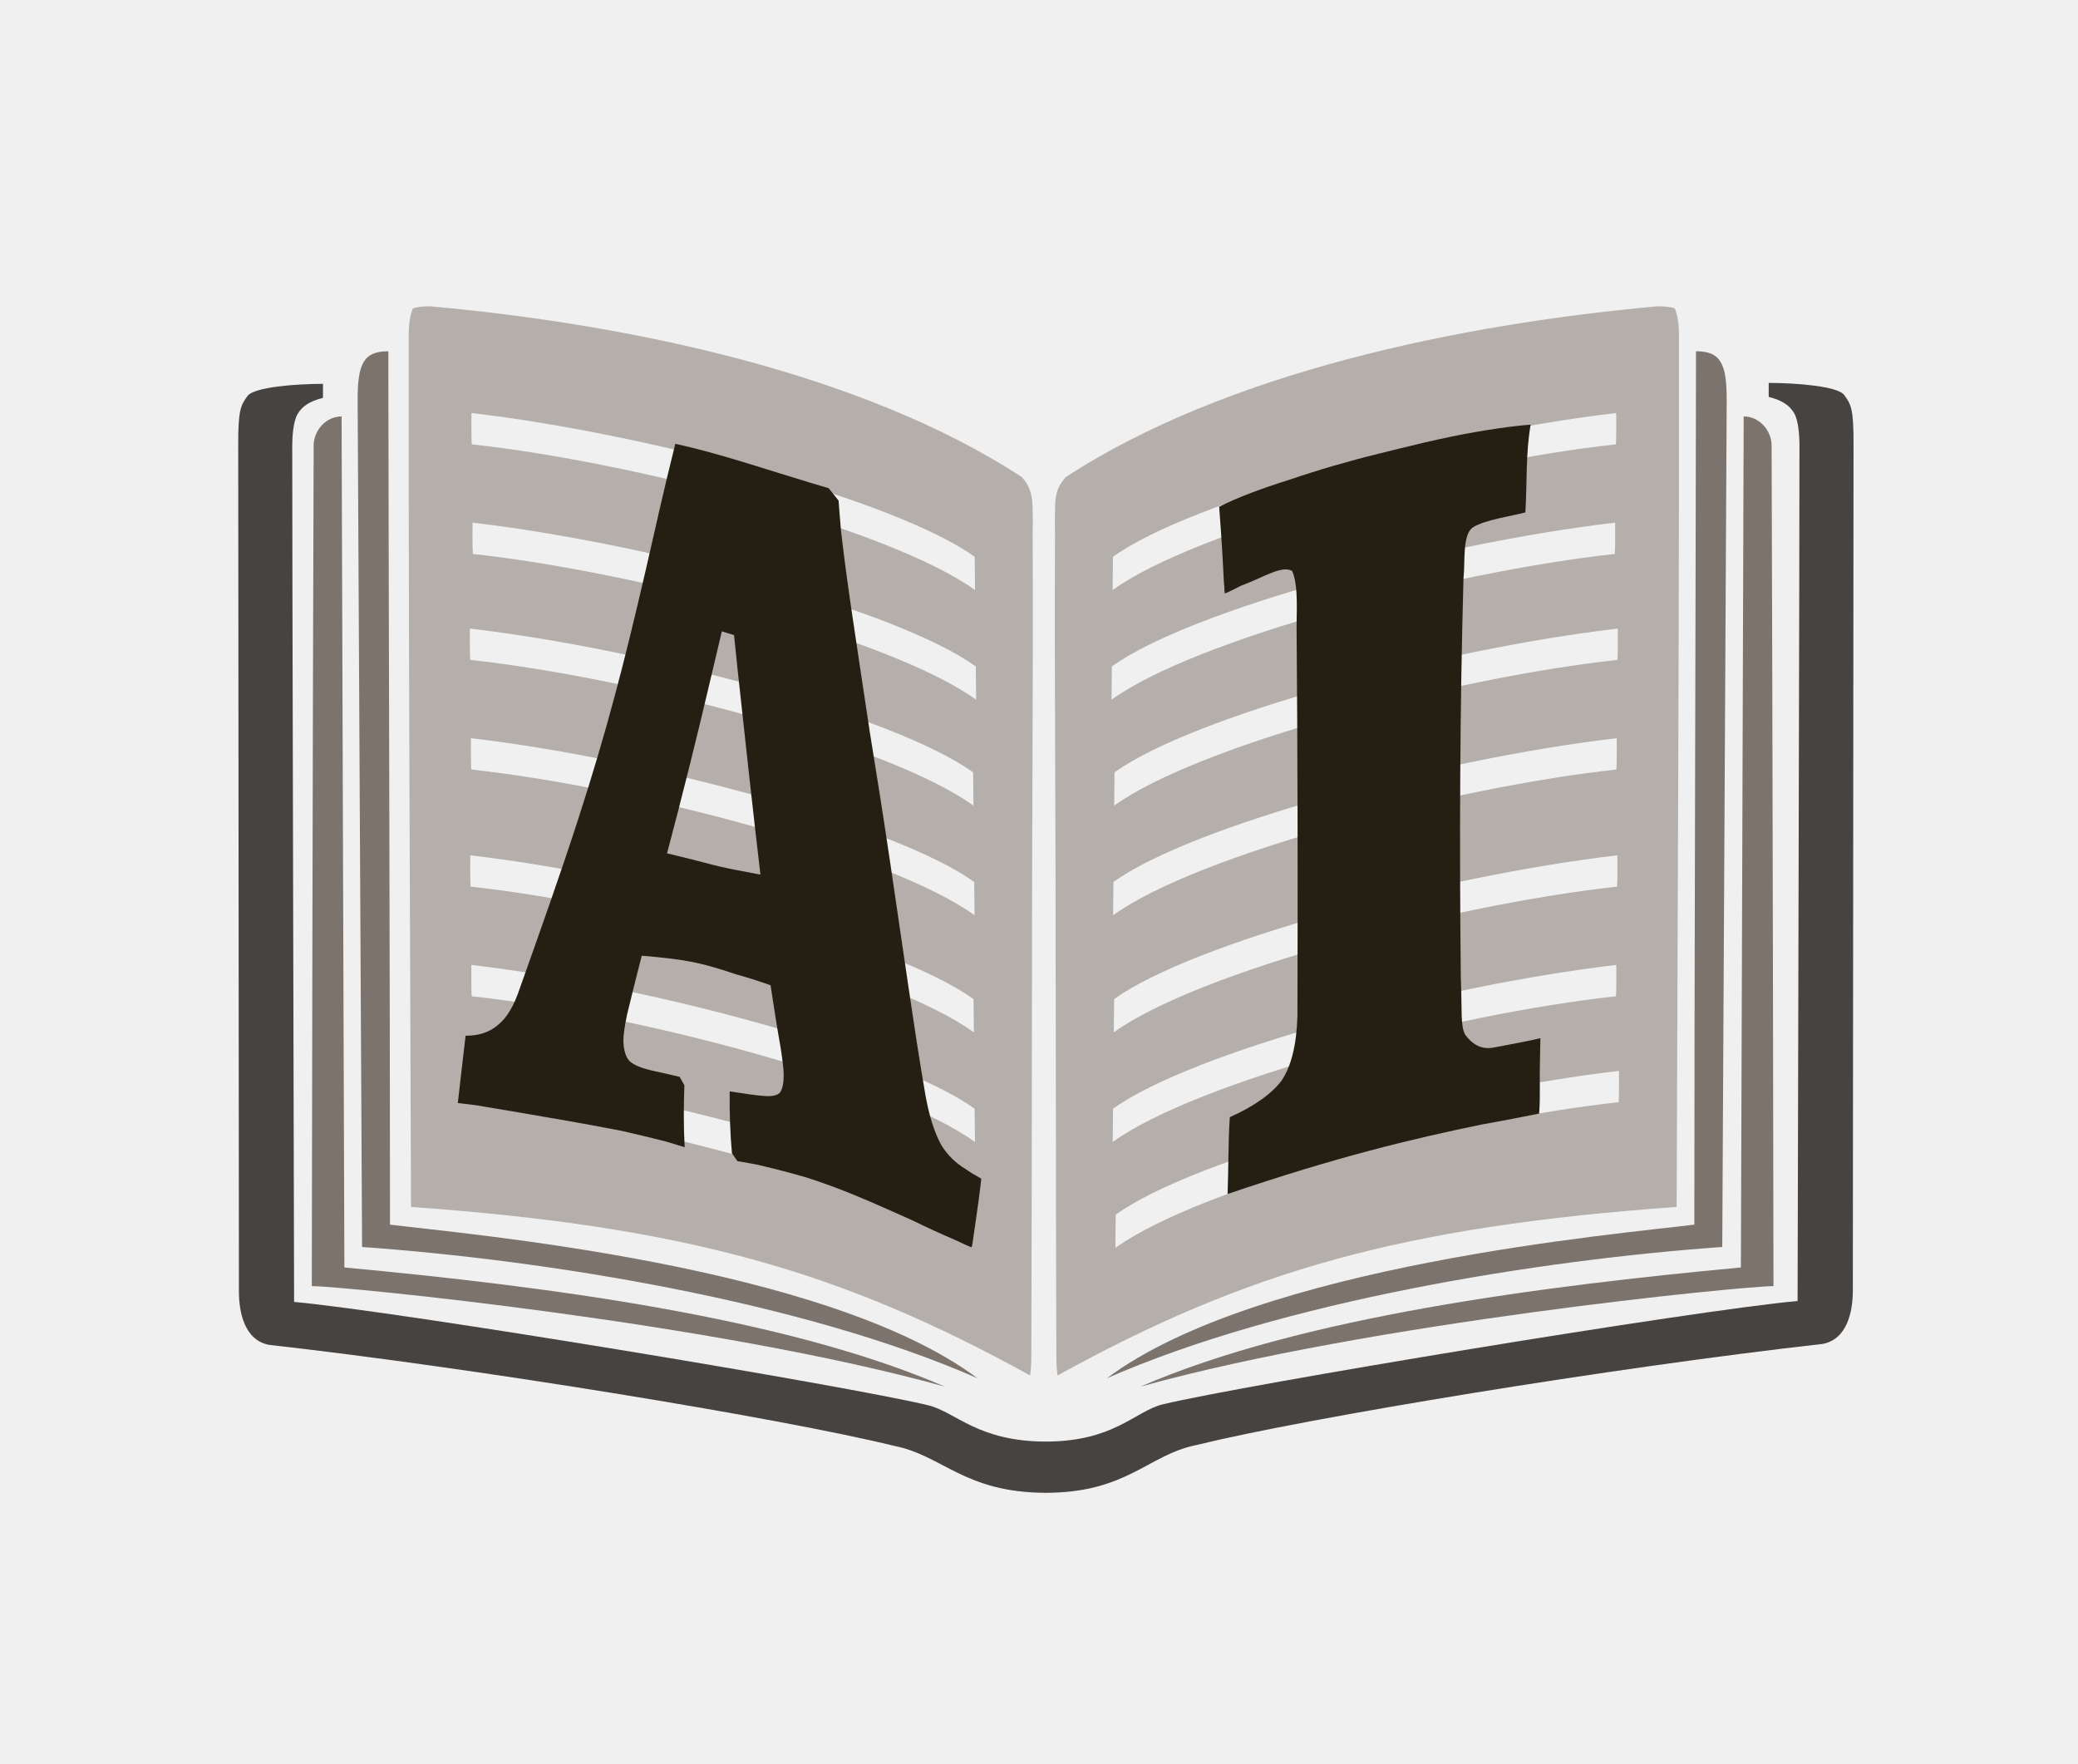
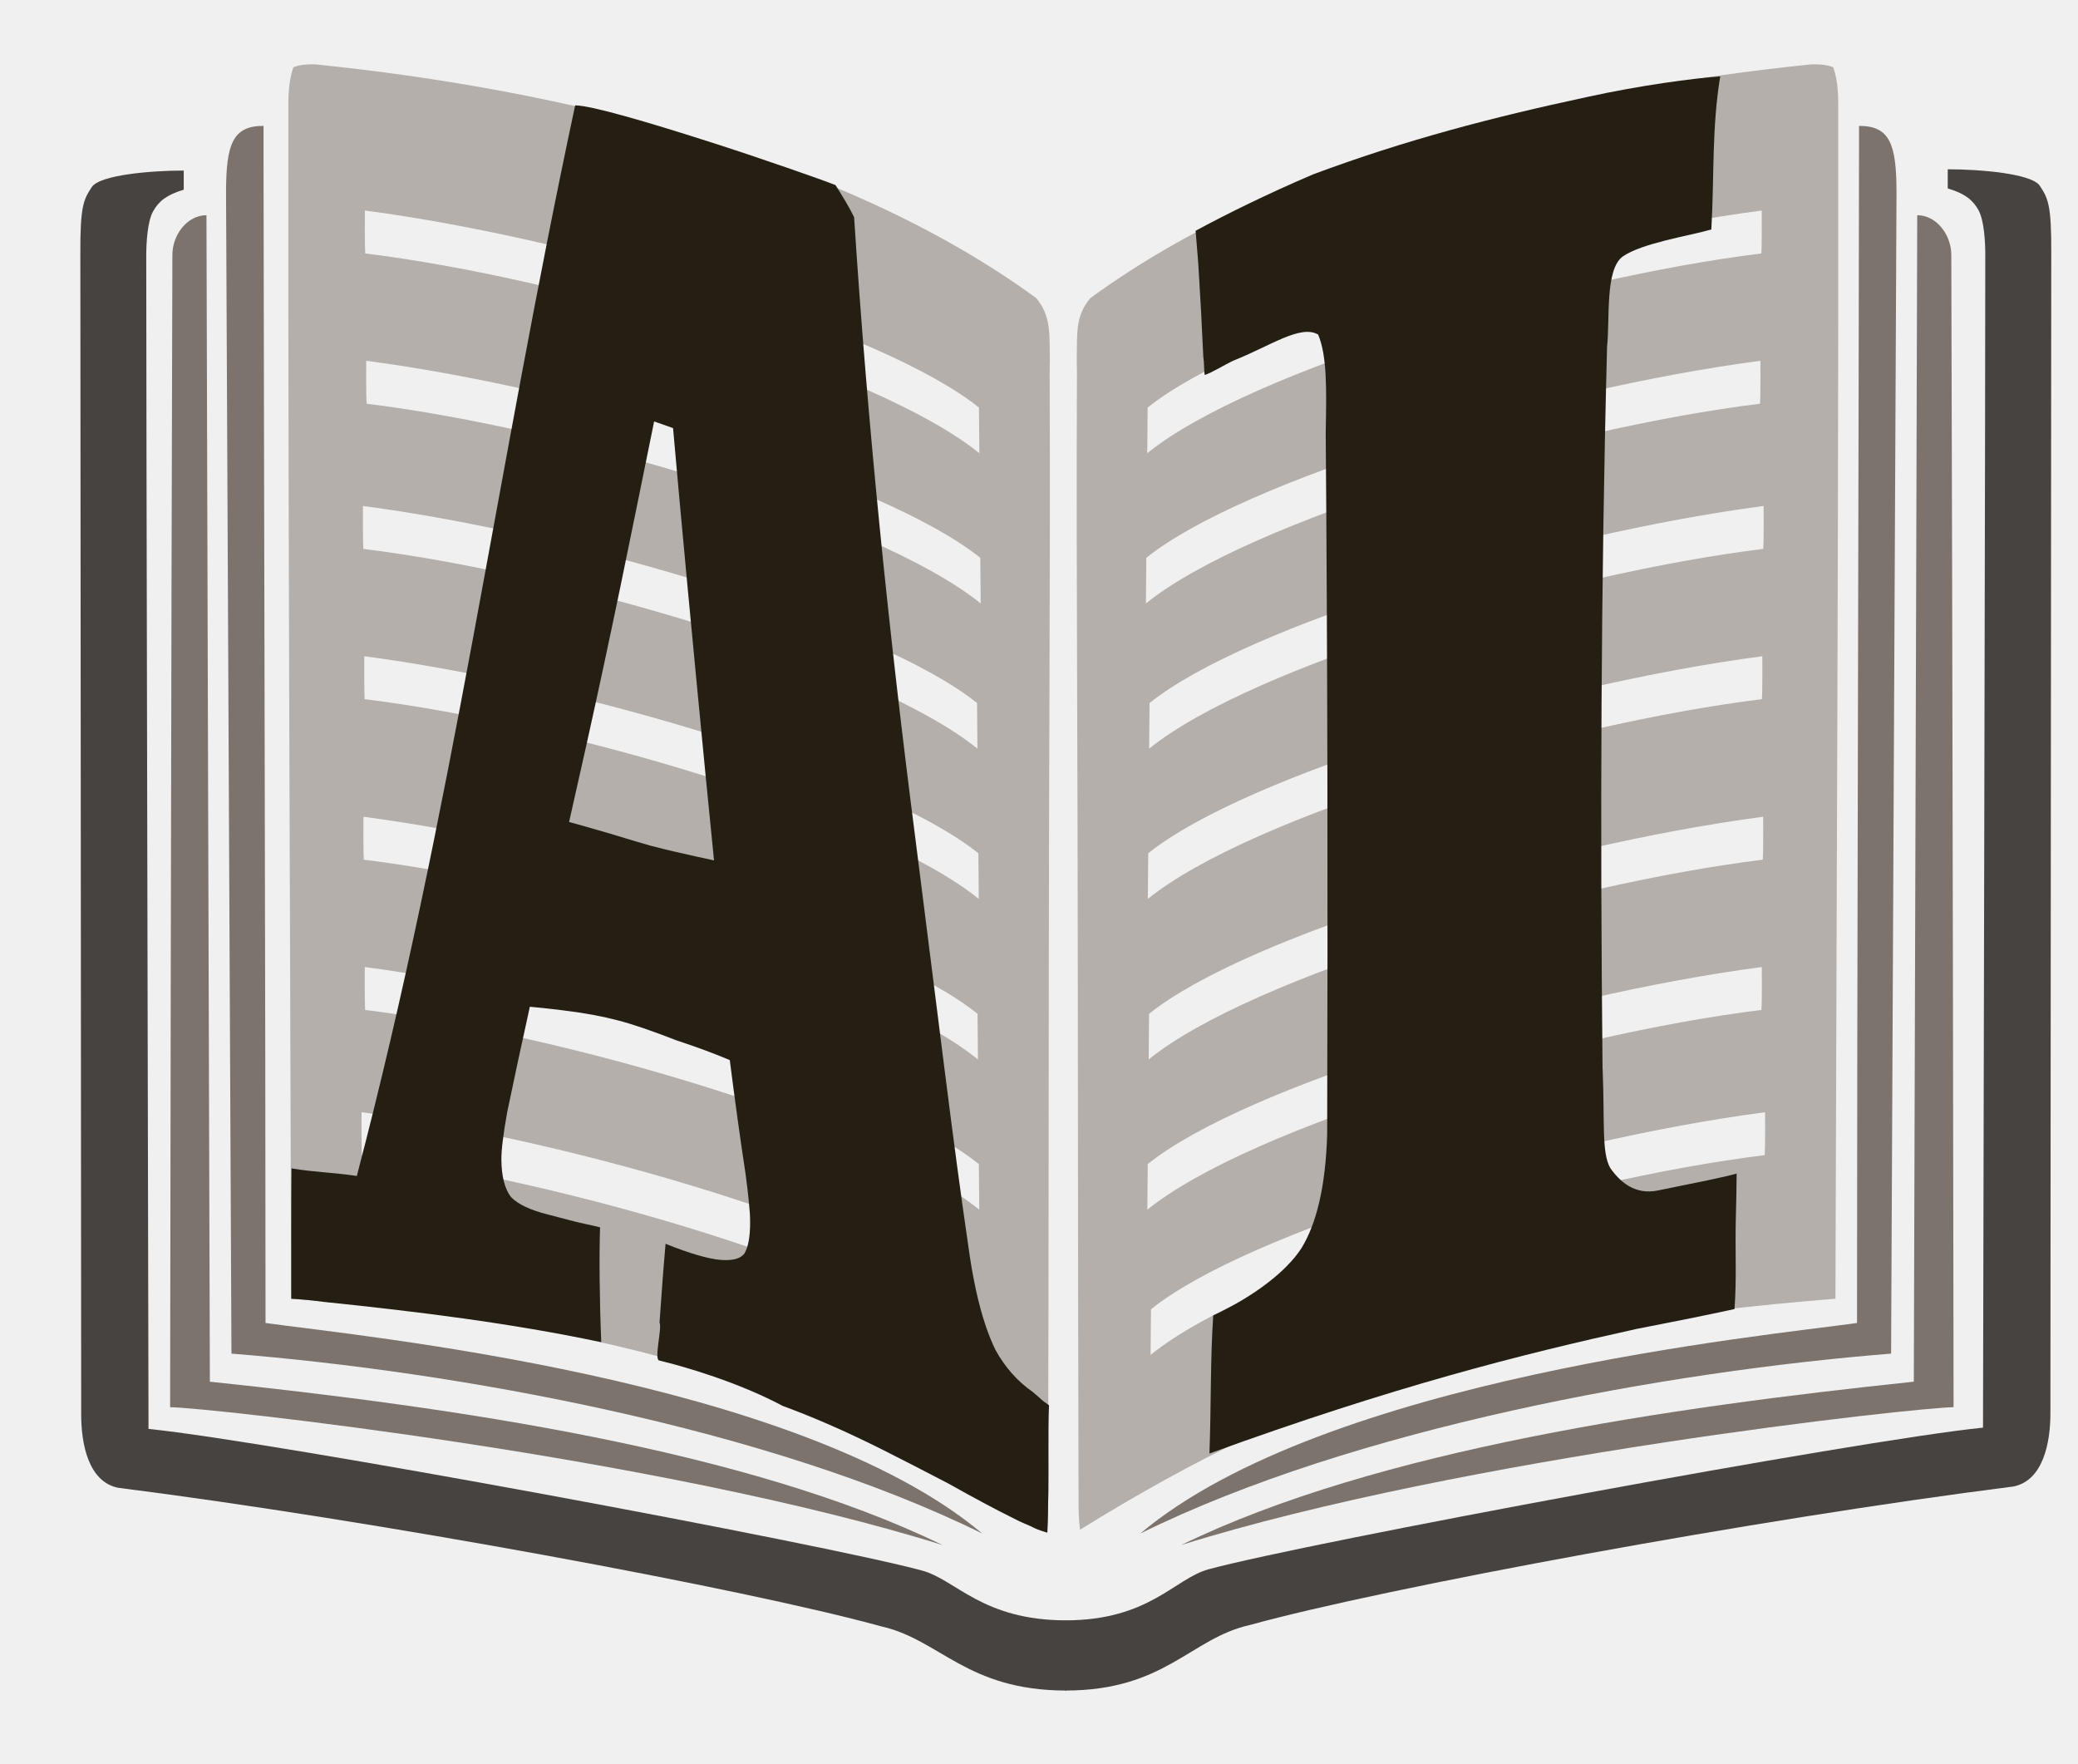
<svg xmlns="http://www.w3.org/2000/svg" width="1116" height="947" viewBox="0 0 1116 947" fill="none" version="1.1" id="svg18">
  <g clip-path="url(#clip0_0_1)" id="g18" transform="translate(36.45356,-2.377406)">
-     <path fill-rule="evenodd" clip-rule="evenodd" d="m 853.627,166.875 c 3.28,-0.009 6.227,0.075 9.375,1.125 2.229,5.46 2.285,11.63 2.23,17.448 0.132,106.423 -0.293,214.527 -0.716,321.986 v 0.046 c -0.189,47.87 -0.376,95.612 -0.514,143.02 C 716.502,661 633,685 531.5,741 c -0.643,-4.5 -0.646,-8.513 -0.643,-12.93 -0.185,-49.26 -0.23,-98.52 -0.274,-147.78 -0.035,-38.399 -0.07,-76.799 -0.172,-115.198 -0.04,-15.545 -0.099,-31.092 -0.157,-46.639 -0.162,-43.564 -0.325,-87.133 -0.108,-130.692 0.004,-1.782 -0.044,-3.545 -0.091,-5.287 0.199,-11.474 -0.461,-16.925 5.955,-23.974 85.99,-56 210.992,-82 317.617,-91.625 z m -292.361,134.491 -0.178,17.871 c 45.328,-32.665 182.194,-68.622 270.295,-78.257 0.296,-3.496 0.168,-16.82 0.168,-16.82 -95.116,11.142 -227.98,46.865 -270.285,77.206 z m -0.587,58.869 -0.179,17.871 c 45.328,-32.665 182.195,-68.622 270.296,-78.257 0.296,-3.496 0.167,-16.82 0.167,-16.82 -95.115,11.142 -227.98,46.865 -270.284,77.206 z m 1.885,312.265 0.178,-17.871 c 42.305,-30.341 175.169,-66.064 270.285,-77.205 0,0 0.129,13.323 -0.168,16.819 -88.1,9.635 -224.967,45.592 -270.295,78.257 z m -1.254,-74.754 -0.179,17.871 c 45.329,-32.665 182.195,-68.622 270.296,-78.257 0.296,-3.496 0.168,-16.819 0.168,-16.819 -95.116,11.141 -227.981,46.864 -270.285,77.205 z m 0.409,-40.998 0.178,-17.871 c 42.305,-30.341 175.169,-66.064 270.285,-77.205 0,0 0.129,13.324 -0.168,16.82 -88.1,9.634 -224.967,45.591 -270.295,78.256 z m -0.195,-80.761 -0.178,17.871 c 45.328,-32.665 182.195,-68.623 270.295,-78.257 0.297,-3.496 0.168,-16.82 0.168,-16.82 -95.116,11.142 -227.98,46.865 -270.285,77.206 z m 0.409,-40.998 0.178,-17.871 c 42.305,-30.341 175.169,-66.064 270.285,-77.206 0,0 0.129,13.324 -0.168,16.82 -88.1,9.635 -224.967,45.592 -270.295,78.257 z" fill="#7c736d" id="path1" style="fill:#b4afab;fill-opacity:1" />
-     <path fill-rule="evenodd" clip-rule="evenodd" d="m 194.659,166.875 c -3.28,-0.009 -6.227,0.075 -9.375,1.125 -2.229,5.46 -2.285,11.63 -2.23,17.448 -0.132,106.423 0.293,214.527 0.716,321.986 v 0.046 c 0.189,47.87 0.377,95.612 0.514,143.02 147.5,10.5 231,34.5 332.5,90.5 0.643,-4.5 0.646,-8.513 0.643,-12.93 0.186,-49.26 0.23,-98.52 0.275,-147.78 0.035,-38.399 0.07,-76.799 0.171,-115.198 0.041,-15.545 0.099,-31.092 0.157,-46.639 0.163,-43.564 0.326,-87.133 0.108,-130.692 -0.003,-1.782 0.045,-3.545 0.092,-5.287 -0.2,-10.474 0.46,-16.925 -5.956,-23.974 -85.99,-56 -210.99,-82 -317.615,-91.625 z m 292.36,134.491 0.178,17.871 C 441.869,286.572 305.004,250.615 216.903,240.98 c -0.296,-3.496 -0.168,-16.82 -0.168,-16.82 95.116,11.142 227.979,46.865 270.284,77.206 z m 0.587,58.869 0.178,17.871 C 442.456,345.441 305.591,309.484 217.49,299.849 c -0.296,-3.496 -0.167,-16.82 -0.167,-16.82 95.115,11.142 227.978,46.865 270.283,77.206 z m -1.885,312.265 -0.179,-17.871 c -42.304,-30.341 -175.167,-66.064 -270.283,-77.205 0,0 -0.129,13.323 0.168,16.819 88.1,9.635 224.965,45.592 270.294,78.257 z m 1.254,-74.754 0.178,17.871 C 441.825,582.952 304.96,546.995 216.859,537.36 c -0.296,-3.496 -0.167,-16.819 -0.167,-16.819 95.115,11.141 227.978,46.864 270.283,77.205 z m -0.409,-40.998 -0.178,-17.871 C 444.083,508.536 311.22,472.813 216.104,461.672 c 0,0 -0.128,13.324 0.168,16.819 88.101,9.635 224.966,45.592 270.294,78.257 z m 0.195,-80.761 0.178,17.871 c -45.328,-32.665 -182.194,-68.623 -270.294,-78.257 -0.297,-3.496 -0.168,-16.82 -0.168,-16.82 95.116,11.142 227.979,46.864 270.284,77.206 z m -0.409,-40.998 -0.179,-17.871 C 443.869,386.777 311.006,351.054 215.89,339.912 c 0,0 -0.129,13.324 0.168,16.82 88.1,9.635 224.966,45.592 270.294,78.257 z" fill="#7c736d" id="path2" style="fill:#b4afab;fill-opacity:1" />
-     <path d="m 172.12,191 c 0,4.5 0.015,6.853 0,10.592 C 172.287,332.165 173,536.5 173,660 c 40.172,5.03 234,21.5 315.5,82.5 C 394,701 256.5,679 158,672 c 0,-12 -2.38,-445.5 -2.38,-454.915 0,-19.085 3,-26.085 16.5,-26.085 z" fill="#7c736d" id="path3" />
-     <path d="m 874.38,191 c 0,4.5 -0.015,6.853 0,10.592 C 874.213,332.165 873.5,536.5 873.5,660 833.328,665.03 639.5,681.5 558,742.5 652.5,701 790,679 888.5,672 c 0,-12 2.38,-445.5 2.38,-454.915 0,-19.085 -3,-26.085 -16.5,-26.085 z" fill="#7c736d" id="path4" />
-     <path d="m 136.995,208.5 v 7.501 c -7.5,1.999 -11,4.499 -13.5,8.499 -2.5,4 -2.973,12.433 -3,17.022 -0.111,18.478 1,446.478 1,459.978 55.247,5 297.431,45.064 340.505,55.501 15,3.634 26.5,19.499 63.5,19.499 V 804 C 481.489,804 470,784 443.807,778.813 384.495,764.223 220.711,737.26 108.119,724.563 94.952,722.192 91.838,707.216 91.86,695.809 91.889,681 91.489,258.5 91.489,241.522 91.376,222.065 92.993,219.834 96.488,215.009 L 96.495,215 c 3.5,-4.831 26.422,-6.5 40.501,-6.5 z" fill="#7c736d" id="path5" style="fill:#474340;fill-opacity:1" />
-     <path d="m 913.438,208 v 7.501 c 7.509,1.999 11.012,4.499 13.515,8.499 2.503,4 2.976,12.433 3.004,17.022 C 930.067,259.5 928.955,687.5 928.955,701 873.646,706 631.193,746.064 588.07,756.501 573.054,760.135 562.041,776.5 525,776.5 V 804 c 44.06,0 55.061,-20.5 81.283,-25.687 59.379,-14.59 223.345,-41.553 336.063,-54.25 13.182,-2.371 16.3,-17.347 16.277,-28.754 -0.029,-14.809 0.371,-437.309 0.371,-454.287 0.114,-19.457 -1.505,-21.688 -5.004,-26.513 l -0.007,-0.009 c -3.504,-4.831 -26.451,-6.5 -40.545,-6.5 z" fill="#7c736d" id="path6" style="fill:#474340;fill-opacity:1" />
-     <path d="m 147,226 c 0,17.5 1.5,449 1.5,457 107,10 236,26.5 322.5,64 -124,-34.5 -324.5,-54 -340,-54 0,-12.5 0.458,-301.27 1,-451.5 0.028,-7.827 6.5,-15.5 15,-15.5 z" fill="#7c736d" id="path7" />
-     <path d="m 900,226 c 0,17.5 -1.5,449 -1.5,457 -107,10 -236,26.5 -322.5,64 124,-34.5 324.5,-54 340,-54 0,-12.5 -0.458,-301.27 -1,-451.5 -0.028,-7.827 -6.5,-15.5 -15,-15.5 z" fill="#7c736d" id="path8" />
+     <g id="g1" transform="matrix(1.220152,0,0,1.370658,-104.9344,-191.8182)">
+       <path fill-rule="evenodd" clip-rule="evenodd" d="m 853.627,166.875 c 3.28,-0.009 6.227,0.075 9.375,1.125 2.229,5.46 2.285,11.63 2.23,17.448 0.132,106.423 -0.293,214.527 -0.716,321.986 v 0.046 c -0.189,47.87 -0.376,95.612 -0.514,143.02 C 716.502,661 633,685 531.5,741 c -0.643,-4.5 -0.646,-8.513 -0.643,-12.93 -0.185,-49.26 -0.23,-98.52 -0.274,-147.78 -0.035,-38.399 -0.07,-76.799 -0.172,-115.198 -0.04,-15.545 -0.099,-31.092 -0.157,-46.639 -0.162,-43.564 -0.325,-87.133 -0.108,-130.692 0.004,-1.782 -0.044,-3.545 -0.091,-5.287 0.199,-11.474 -0.461,-16.925 5.955,-23.974 85.99,-56 210.992,-82 317.617,-91.625 z m -292.361,134.491 -0.178,17.871 c 45.328,-32.665 182.194,-68.622 270.295,-78.257 0.296,-3.496 0.168,-16.82 0.168,-16.82 -95.116,11.142 -227.98,46.865 -270.285,77.206 z m -0.587,58.869 -0.179,17.871 c 45.328,-32.665 182.195,-68.622 270.296,-78.257 0.296,-3.496 0.167,-16.82 0.167,-16.82 -95.115,11.142 -227.98,46.865 -270.284,77.206 z m 1.885,312.265 0.178,-17.871 c 42.305,-30.341 175.169,-66.064 270.285,-77.205 0,0 0.129,13.323 -0.168,16.819 -88.1,9.635 -224.967,45.592 -270.295,78.257 z m -1.254,-74.754 -0.179,17.871 c 45.329,-32.665 182.195,-68.622 270.296,-78.257 0.296,-3.496 0.168,-16.819 0.168,-16.819 -95.116,11.141 -227.981,46.864 -270.285,77.205 z m 0.409,-40.998 0.178,-17.871 c 42.305,-30.341 175.169,-66.064 270.285,-77.205 0,0 0.129,13.324 -0.168,16.82 -88.1,9.634 -224.967,45.591 -270.295,78.256 z m -0.195,-80.761 -0.178,17.871 c 45.328,-32.665 182.195,-68.623 270.295,-78.257 0.297,-3.496 0.168,-16.82 0.168,-16.82 -95.116,11.142 -227.98,46.865 -270.285,77.206 z m 0.409,-40.998 0.178,-17.871 c 42.305,-30.341 175.169,-66.064 270.285,-77.206 0,0 0.129,13.324 -0.168,16.82 -88.1,9.635 -224.967,45.592 -270.295,78.257 z" fill="#7c736d" id="path1" style="fill:#b4afab;fill-opacity:1" />
+       <path fill-rule="evenodd" clip-rule="evenodd" d="m 194.659,166.875 c -3.28,-0.009 -6.227,0.075 -9.375,1.125 -2.229,5.46 -2.285,11.63 -2.23,17.448 -0.132,106.423 0.293,214.527 0.716,321.986 v 0.046 c 0.189,47.87 0.377,95.612 0.514,143.02 147.5,10.5 231,34.5 332.5,90.5 0.643,-4.5 0.646,-8.513 0.643,-12.93 0.186,-49.26 0.23,-98.52 0.275,-147.78 0.035,-38.399 0.07,-76.799 0.171,-115.198 0.041,-15.545 0.099,-31.092 0.157,-46.639 0.163,-43.564 0.326,-87.133 0.108,-130.692 -0.003,-1.782 0.045,-3.545 0.092,-5.287 -0.2,-10.474 0.46,-16.925 -5.956,-23.974 -85.99,-56 -210.99,-82 -317.615,-91.625 z m 292.36,134.491 0.178,17.871 C 441.869,286.572 305.004,250.615 216.903,240.98 c -0.296,-3.496 -0.168,-16.82 -0.168,-16.82 95.116,11.142 227.979,46.865 270.284,77.206 z m 0.587,58.869 0.178,17.871 C 442.456,345.441 305.591,309.484 217.49,299.849 c -0.296,-3.496 -0.167,-16.82 -0.167,-16.82 95.115,11.142 227.978,46.865 270.283,77.206 z m -1.885,312.265 -0.179,-17.871 c -42.304,-30.341 -175.167,-66.064 -270.283,-77.205 0,0 -0.129,13.323 0.168,16.819 88.1,9.635 224.965,45.592 270.294,78.257 z m 1.254,-74.754 0.178,17.871 C 441.825,582.952 304.96,546.995 216.859,537.36 c -0.296,-3.496 -0.167,-16.819 -0.167,-16.819 95.115,11.141 227.978,46.864 270.283,77.205 z m -0.409,-40.998 -0.178,-17.871 C 444.083,508.536 311.22,472.813 216.104,461.672 c 0,0 -0.128,13.324 0.168,16.819 88.101,9.635 224.966,45.592 270.294,78.257 z m 0.195,-80.761 0.178,17.871 c -45.328,-32.665 -182.194,-68.623 -270.294,-78.257 -0.297,-3.496 -0.168,-16.82 -0.168,-16.82 95.116,11.142 227.979,46.864 270.284,77.206 z m -0.409,-40.998 -0.179,-17.871 C 443.869,386.777 311.006,351.054 215.89,339.912 c 0,0 -0.129,13.324 0.168,16.82 88.1,9.635 224.966,45.592 270.294,78.257 z" fill="#7c736d" id="path2" style="fill:#b4afab;fill-opacity:1" />
+       <path d="m 172.12,191 c 0,4.5 0.015,6.853 0,10.592 C 172.287,332.165 173,536.5 173,660 c 40.172,5.03 234,21.5 315.5,82.5 C 394,701 256.5,679 158,672 c 0,-12 -2.38,-445.5 -2.38,-454.915 0,-19.085 3,-26.085 16.5,-26.085 z" fill="#7c736d" id="path3" />
+       <path d="m 874.38,191 c 0,4.5 -0.015,6.853 0,10.592 C 874.213,332.165 873.5,536.5 873.5,660 833.328,665.03 639.5,681.5 558,742.5 652.5,701 790,679 888.5,672 c 0,-12 2.38,-445.5 2.38,-454.915 0,-19.085 -3,-26.085 -16.5,-26.085 z" fill="#7c736d" id="path4" />
+       <path d="m 136.995,208.5 v 7.501 c -7.5,1.999 -11,4.499 -13.5,8.499 -2.5,4 -2.973,12.433 -3,17.022 -0.111,18.478 1,446.478 1,459.978 55.247,5 297.431,45.064 340.505,55.501 15,3.634 26.5,19.499 63.5,19.499 V 804 C 481.489,804 470,784 443.807,778.813 384.495,764.223 220.711,737.26 108.119,724.563 94.952,722.192 91.838,707.216 91.86,695.809 91.889,681 91.489,258.5 91.489,241.522 91.376,222.065 92.993,219.834 96.488,215.009 L 96.495,215 c 3.5,-4.831 26.422,-6.5 40.501,-6.5 z" fill="#7c736d" id="path5" style="fill:#474340;fill-opacity:1" />
+       <path d="m 913.438,208 v 7.501 c 7.509,1.999 11.012,4.499 13.515,8.499 2.503,4 2.976,12.433 3.004,17.022 C 930.067,259.5 928.955,687.5 928.955,701 873.646,706 631.193,746.064 588.07,756.501 573.054,760.135 562.041,776.5 525,776.5 V 804 c 44.06,0 55.061,-20.5 81.283,-25.687 59.379,-14.59 223.345,-41.553 336.063,-54.25 13.182,-2.371 16.3,-17.347 16.277,-28.754 -0.029,-14.809 0.371,-437.309 0.371,-454.287 0.114,-19.457 -1.505,-21.688 -5.004,-26.513 l -0.007,-0.009 c -3.504,-4.831 -26.451,-6.5 -40.545,-6.5 z" fill="#7c736d" id="path6" style="fill:#474340;fill-opacity:1" />
+       <path d="m 147,226 c 0,17.5 1.5,449 1.5,457 107,10 236,26.5 322.5,64 -124,-34.5 -324.5,-54 -340,-54 0,-12.5 0.458,-301.27 1,-451.5 0.028,-7.827 6.5,-15.5 15,-15.5 z" fill="#7c736d" id="path7" />
+       <path d="m 900,226 c 0,17.5 -1.5,449 -1.5,457 -107,10 -236,26.5 -322.5,64 124,-34.5 324.5,-54 340,-54 0,-12.5 -0.458,-301.27 -1,-451.5 -0.028,-7.827 -6.5,-15.5 -15,-15.5 z" fill="#7c736d" id="path8" />
+     </g>
    <mask id="path-8-outside-1_0_1" maskUnits="userSpaceOnUse" x="270" y="326" width="248" height="247" fill="#000000">
      <rect fill="#ffffff" x="270" y="326" width="248" height="247" id="rect9" />
      <path d="m 399.3,565.45 -2.1,-2.8 1.75,-24.85 c 7.467,-0.7 12.95,-1.4 16.45,-2.1 3.5,-0.7 5.833,-1.75 7,-3.15 1.167,-1.633 1.75,-3.967 1.75,-7 0,-1.167 -0.117,-2.45 -0.35,-3.85 -0.233,-1.633 -0.583,-3.5 -1.05,-5.6 l -5.25,-21 c -4.433,-0.233 -9.567,-0.35 -15.4,-0.35 -5.833,-0.233 -10.617,-0.35 -14.35,-0.35 -4.667,0 -9.917,0.233 -15.75,0.7 -5.6,0.467 -10.733,0.933 -15.4,1.4 l -6.3,21.7 c -1.167,4.667 -1.75,7.933 -1.75,9.8 0,3.5 0.933,5.95 2.8,7.35 2.1,1.167 5.833,1.75 11.2,1.75 h 12.6 l 2.1,2.8 -2.8,24.85 c 0,0 -2.917,-0.233 -8.75,-0.7 -5.6,-0.233 -12.367,-0.467 -20.3,-0.7 -7.933,0 -15.633,0 -23.1,0 -6.767,0 -13.533,0 -20.3,0 -6.767,0 -12.483,0 -17.15,0 -4.433,0.233 -6.65,0.35 -6.65,0.35 l 2.45,-26.25 c 4.9,-0.933 8.983,-3.033 12.25,-6.3 3.5,-3.267 6.3,-8.283 8.4,-15.05 l 59.5,-176.75 71.05,-5.6 4.55,2.8 c 0,0 0.7,3.15 2.1,9.45 1.633,6.3 3.85,14.7 6.65,25.2 2.8,10.5 5.833,22.167 9.1,35 3.5,12.833 7,25.9 10.5,39.2 3.5,13.3 6.883,25.9 10.15,37.8 3.267,11.9 6.183,22.05 8.75,30.45 2.333,8.167 5.25,14.117 8.75,17.85 3.733,3.5 8.983,5.483 15.75,5.95 l 2.1,3.15 -2.8,23.45 c 0,0 -2.683,-0.117 -8.05,-0.35 -5.133,0 -11.317,-0.117 -18.55,-0.35 -7,0 -13.3,0 -18.9,0 -10.5,0 -20.533,0.117 -30.1,0.35 -9.567,0.467 -17.383,0.817 -23.45,1.05 -6.067,0.467 -9.1,0.7 -9.1,0.7 z M 366.4,460.8 h 21.7 c 3.267,0 7,-0.117 11.2,-0.35 4.433,-0.233 8.283,-0.467 11.55,-0.7 l -16.8,-70.7 h -5.95 z" id="path10" />
    </mask>
-     <path d="m 359.602,625.921 c -0.992,-1.412 -1.977,-2.829 -2.955,-4.253 -0.99,-10.704 -1.331,-21.792 -1.227,-33.226 8.51,1.335 14.777,2.239 18.876,2.495 4.066,0.254 6.786,-0.347 8.137,-1.894 1.343,-1.874 1.999,-4.968 1.995,-9.347 -0.002,-1.685 -0.138,-3.59 -0.405,-5.722 -0.266,-2.472 -0.66,-5.344 -1.176,-8.631 -1.951,-11.014 -3.755,-22.343 -5.46,-33.868 -5.328,-1.938 -11.448,-3.9 -18.214,-5.797 -2.246,-0.751 -4.343,-1.434 -6.295,-2.051 -3.888,-1.231 -7.22,-2.206 -10.02,-2.945 -5.24,-1.383 -11.104,-2.516 -17.601,-3.356 -0.483,-0.06 -0.964,-0.119 -1.441,-0.177 -5.678,-0.676 -10.867,-1.179 -15.617,-1.545 -2.752,10.722 -5.385,21.18 -7.852,31.418 -1.379,6.635 -2.017,11.262 -2,13.966 0.033,5.077 1.162,8.796 3.32,11.233 2.417,2.162 6.654,3.858 12.696,5.185 3.061,0.672 6.115,1.358 9.179,2.062 1.668,0.386 3.334,0.776 5,1.171 0.845,1.51 1.697,3.016 2.554,4.518 -0.432,11.408 -0.435,22.488 0.155,33.265 0,0 -1.446,-0.446 -4.347,-1.327 -1.52,-0.461 -3.494,-1.058 -5.834,-1.758 -5.77,-1.481 -12.549,-3.134 -20.593,-4.989 -1.056,-0.244 -2.132,-0.49 -3.23,-0.739 -9.448,-1.839 -18.717,-3.541 -28.106,-5.202 -0.009,-0.002 -0.512,-0.09 -0.522,-0.092 -8.358,-1.476 -16.796,-2.92 -25.719,-4.431 -7.132,-1.208 -16.636,-2.803 -23.768,-4.01 -6.391,-0.765 -9.715,-1.171 -9.715,-1.171 1.314,-11.142 2.746,-24.268 4.18,-36.162 7.119,0.061 12.832,-1.88 17.363,-5.76 4.856,-3.827 8.708,-10.421 11.863,-19.992 9.597,-27.028 21.686,-60.806 31.624,-91.719 14.779,-45.753 24.286,-82.241 36.055,-133.278 5.402,-23.568 9.929,-44.065 15.725,-67.069 3.429,0.735 6.891,1.549 10.417,2.435 9.27,2.332 18.726,5.091 28.782,8.164 11.15,3.407 21.884,6.841 33.63,10.386 2.991,0.901 6.051,1.81 9.196,2.725 -3.3e-4,-10e-5 0.314,0.091 0.313,0.091 1.773,2.24 3.556,4.465 5.348,6.671 0,0 0.344,5.312 1.288,16.098 1.111,9.747 2.66,21.948 4.925,37.689 0.308,2.142 0.627,4.338 0.959,6.596 2.775,18.883 5.928,39.461 9.436,62.899 3.886,23.948 7.45,46.459 11.113,71.178 2.445,16.499 7.504,51.207 9.949,67.706 3.139,21.318 5.763,38.293 8.271,52.933 1.53,9.763 3.564,17.804 6.079,24.213 v 0 c 1.06,2.684 2.196,5.085 3.405,7.208 3.188,5.005 7.511,9.288 12.865,12.492 v 0 c 3.976,2.808 4.605,2.83 8.36,5.129 -0.801,7.357 -2.237,17.616 -3.27,24.642 -0.602,4.262 -1.182,8.213 -1.8,12.323 0,0 -1.131,-0.465 -3.343,-1.452 -1.696,-0.757 -3.868,-1.747 -6.747,-3.103 -3.085,-1.302 -6.161,-2.679 -9.647,-4.273 -3.938,-1.805 -8.163,-3.803 -12.858,-6.064 -8.176,-3.649 -15.879,-7.089 -22.219,-9.821 -6.789,-2.926 -13.264,-5.559 -19.645,-7.928 -0.302,-0.112 -0.603,-0.224 -0.904,-0.335 -4.805,-1.774 -9.471,-3.374 -14.04,-4.823 -2.3e-4,-8e-5 -0.275,-0.08 -0.276,-0.08 -10.49,-3.045 -19.541,-5.217 -26.087,-6.725 -6.748,-1.264 -10.123,-1.779 -10.123,-1.779 l 5e-5,-6e-5 z m -37.827,-165.291 c 1.558,0.364 3.119,0.733 4.689,1.109 6.373,1.54 12.684,3.147 19.192,4.871 2.854,0.756 6.057,1.496 9.611,2.226 0.994,0.205 2.018,0.409 3.071,0.614 5.172,1.026 9.641,1.891 13.596,2.605 -3.552,-30.309 -8.594,-75.726 -12.062,-108.303 -0.018,-0.168 -2.094,-20.147 -2.111,-20.314 -2.2,-0.688 -4.377,-1.363 -6.546,-2.029 -8.773,37.091 -14.26,60.756 -23.456,96.354 -2.001,7.751 -3.979,15.299 -5.984,22.867 z" fill="#251e13" id="path11" style="mix-blend-mode:normal;stroke-width:1.392" />
+     <path d="m 317.575,732.973 c -2.896,-0.69 1.686,-17.785 0.17,-20.354 1.436,-19.317 1.501,-22.29 3.246,-42.331 12.81,5.183 23.329,8.202 29.69,8.664 6.31,0.458 10.531,-0.627 12.628,-3.418 2.084,-3.381 3.102,-8.965 3.096,-16.868 -0.002,-3.041 -0.214,-6.479 -0.629,-10.326 -0.412,-4.462 -1.024,-9.644 -1.825,-15.577 -3.028,-19.877 -5.828,-40.323 -8.473,-61.122 -8.268,-3.497 -17.767,-7.039 -28.267,-10.463 -3.485,-1.356 -6.739,-2.588 -9.77,-3.701 -6.034,-2.222 -11.205,-3.981 -15.549,-5.314 -8.132,-2.495 -17.232,-4.541 -27.316,-6.056 -0.75,-0.109 -1.496,-0.215 -2.236,-0.319 -8.812,-1.219 -16.865,-2.128 -24.236,-2.788 -4.27,19.35 -8.358,38.224 -12.185,56.7 -2.14,11.975 -3.13,20.325 -3.103,25.205 0.051,9.163 1.803,15.875 5.153,20.272 3.752,3.901 10.327,6.963 19.703,9.357 4.751,1.213 9.49,2.451 14.244,3.72 2.589,0.696 11.316,2.49 13.902,3.203 -0.53,15.432 -0.265,40.253 0.638,61.648 -49.076,-10.283 -98.81,-16.425 -148.639,-21.575 -9.918,-1.381 -17.851,-1.718 -17.851,-1.718 0.059,-20.108 -0.097,-48.551 0.147,-70.017 12.435,2.092 22.291,2.154 35.069,4.068 51.508,-196.659 75.394,-379.589 117.258,-574.895 16.753,-0.078 123.946,36.442 139.828,42.816 4.292,6.845 7.2,11.561 9.98,17.223 7.175,111.231 18.701,223.498 32.932,333.852 3.794,29.776 11.645,92.413 15.44,122.189 4.871,38.473 8.944,69.108 12.835,95.529 2.374,17.62 5.532,32.131 9.435,43.697 v 0 c 1.646,4.844 3.408,9.176 5.284,13.008 4.947,9.032 11.656,16.762 19.965,22.544 v 0 c 6.17,5.067 2.95,3.032 8.777,7.182 -0.543,13.277 -0.115,33.726 -0.318,46.547 -0.304,7.692 -0.041,14.356 -0.58,21.843 0,0 -4.319,-1.073 -7.752,-2.855 -2.633,-1.366 -6.212,-2.523 -10.681,-4.97 -4.787,-2.35 -9.561,-4.835 -14.971,-7.712 -6.111,-3.257 -12.668,-6.863 -19.954,-10.944 -12.689,-6.585 -24.642,-12.793 -34.481,-17.724 -10.536,-5.28 -20.584,-10.032 -30.487,-14.308 -0.468,-0.203 -0.936,-0.404 -1.403,-0.605 -7.457,-3.202 -14.699,-6.088 -21.789,-8.705 -3.6e-4,-1.5e-4 -0.427,-0.144 -0.428,-0.145 -23.973,-12.789 -52.89,-21.221 -66.496,-24.461 z M 269.173,443.786 c 2.418,0.657 4.841,1.323 7.276,2.002 9.89,2.779 19.685,5.679 29.784,8.79 4.429,1.364 9.4,2.699 14.916,4.018 1.543,0.369 3.132,0.739 4.766,1.108 8.026,1.852 14.962,3.413 21.1,4.702 -5.512,-54.699 -13.336,-136.662 -18.72,-195.455 -0.028,-0.304 -3.25,-36.36 -3.277,-36.661 -3.414,-1.241 -6.793,-2.46 -10.159,-3.661 -13.615,66.939 -22.131,109.647 -36.402,173.89 -3.105,13.988 -6.175,27.61 -9.286,41.268 z" fill="#251e13" id="path11" style="mix-blend-mode:normal;stroke-width:2.329" />
    <mask id="path-10-outside-2_0_1" maskUnits="userSpaceOnUse" x="596" y="328" width="127" height="246" fill="#000000">
      <rect fill="#ffffff" x="596" y="328" width="127" height="246" id="rect12" />
      <path d="m 604.45,565.45 2.8,-25.55 c 10.033,-2.1 16.567,-5.017 19.6,-8.75 3.033,-3.967 4.55,-10.733 4.55,-20.3 l 0.35,-129.15 c 0,-7.233 -0.933,-12.017 -2.8,-14.35 -1.633,-2.567 -4.9,-3.85 -9.8,-3.85 -1.4,0 -3.15,0.117 -5.25,0.35 -2.1,0 -3.967,0.117 -5.6,0.35 l -2.45,-3.85 2.8,-23.1 c 8.633,0 17.383,0.117 26.25,0.35 9.1,0 17.617,0 25.55,0 4.433,0 11.317,-0.233 20.65,-0.7 9.567,-0.467 20.767,-0.933 33.6,-1.4 l -2.1,26.6 c -8.4,1.167 -14,2.917 -16.8,5.25 -2.8,2.333 -4.433,6.883 -4.9,13.65 -0.467,10.267 -0.933,21.117 -1.4,32.55 -0.467,11.433 -0.933,22.983 -1.4,34.65 -0.467,11.667 -0.817,23.1 -1.05,34.3 0,10.967 0,21.117 0,30.45 0,9.8 0.817,16.333 2.45,19.6 1.867,3.033 5.25,4.55 10.15,4.55 2.333,0 4.667,-0.117 7,-0.35 2.567,-0.233 4.667,-0.467 6.3,-0.7 l 2.1,2.8 -3.15,25.55 c -5.6,-0.233 -12.017,-0.467 -19.25,-0.7 -7,-0.233 -13.767,-0.467 -20.3,-0.7 -6.3,0 -11.317,0 -15.05,0 -5.6,0 -13.3,0.233 -23.1,0.7 -9.567,0.467 -19.483,1.05 -29.75,1.75 z" id="path13" />
    </mask>
-     <path d="m 629.503,481.459 c 7.778,-3.718 13.911,-8.533 16.739,-13.022 1.423,-2.368 2.554,-5.33 3.368,-8.895 0.849,-3.717 1.354,-8.075 1.501,-13.097 0.134,-47.995 0.067,-92.098 -0.278,-135.708 0.179,-8.558 0.23,-14.869 -1.432,-18.902 -3.347,-2.007 -9.081,2.221 -16.148,5.068 -1.473,0.705 -3.984,2.294 -5.372,2.75 -0.163,-1.246 -0.053,-2.106 -0.261,-3.573 -0.247,-5.644 -0.54,-11.285 -0.893,-17.017 -0.194,-3.154 -0.405,-6.311 -0.634,-9.506 5.537,-3.057 13.368,-6.283 22.325,-9.326 9.371,-3.469 19.176,-6.569 28.493,-9.043 0.007,-0.002 0.537,-0.143 0.544,-0.145 1.651,-0.441 4.593,-1.24 6.244,-1.681 4.819,-1.292 10.117,-2.681 16.684,-4.163 10.062,-2.259 20.247,-3.778 25.259,-4.129 -1.62,10.04 -1.106,20.09 -1.684,30.45 -4.099,1.203 -13.132,2.627 -16.756,5.194 -3.464,2.453 -2.449,12.307 -3.013,17.406 -1.19,46.073 -1.325,92.908 -0.861,139.327 l 0.03,0.773 c 0.387,10.032 -0.21,15.721 1.41,18.697 1.819,2.666 4.644,5.299 9.045,4.384 8.106,-1.685 12.364,-2.527 14.943,-3.271 -0.024,2.834 -0.074,5.663 -0.151,8.506 -0.171,6.282 0.192,11.4 -0.254,17.686 -5.04,1.124 -11.349,2.421 -18.615,3.852 -21.913,4.926 -45.929,11.107 -80.952,24.073 0.336,-9.016 0.146,-17.882 0.719,-26.687 z" fill="#251e13" id="path14" transform="matrix(1.680445,0,0,1.546896,-433.8123,-142.485)" />
+     <path d="m 615.113,708.772 c 22.029,-10.328 39.4,-23.704 47.409,-36.171 4.032,-6.578 7.232,-14.805 9.539,-24.708 2.405,-10.324 3.834,-22.431 4.25,-36.381 0.38,-133.32 0.19,-255.827 -0.787,-376.967 0.506,-23.771 0.651,-41.304 -4.055,-52.505 -9.481,-5.574 -25.72,6.169 -45.736,14.079 -4.171,1.96 -11.284,6.371 -15.215,7.64 -0.461,-3.461 -0.151,-5.851 -0.74,-9.925 -0.7,-15.678 -1.53,-31.346 -2.529,-47.271 -0.55,-8.762 -0.948,-11.389 -1.599,-20.264 15.683,-8.492 37.664,-19.433 63.031,-30.263 49.673,-18.536 96.678,-30.729 147.179,-41.558 28.498,-6.274 57.345,-10.099 71.539,-11.074 -4.59,27.889 -3.131,53.428 -4.771,82.206 -11.61,3.343 -37.192,7.298 -47.456,14.427 -9.812,6.814 -6.935,34.187 -8.534,48.349 -3.37,127.982 -3.753,258.077 -2.438,387.018 l 0.085,2.146 c 1.096,27.867 -0.595,43.671 3.994,51.935 5.152,7.406 13.153,14.719 25.619,12.177 22.959,-4.682 35.017,-7.019 42.323,-9.087 -0.069,7.872 -0.209,15.73 -0.429,23.629 -0.486,17.449 0.542,31.667 -0.719,49.128 -14.274,3.122 -32.143,6.724 -52.721,10.7 -62.061,13.684 -130.082,30.852 -229.274,66.871 0.952,-25.046 0.414,-49.673 2.035,-74.131 z" fill="#251e13" id="path14" style="stroke-width:2.805" />
    <mask id="path-12-outside-3_0_1" maskUnits="userSpaceOnUse" x="169" y="684" width="728" height="156" fill="#000000">
      <rect fill="#ffffff" x="169" y="684" width="728" height="156" id="rect15" />
      <path d="m 201,822.8 1.6,-8.6 c 6.267,-0.533 10.8,-1.333 13.6,-2.4 2.8,-1.2 4.533,-3.4 5.2,-6.6 0.8,-3.333 1.2,-8.533 1.2,-15.6 v -87.2 c -7.733,0.267 -13.867,0.667 -18.4,1.2 -4.4,0.4 -7.667,1.4 -9.8,3 -2.133,1.467 -3.667,3.867 -4.6,7.2 -0.933,3.333 -1.8,7.933 -2.6,13.8 l -9.4,0.8 c 0.533,-3.867 1,-7.867 1.4,-12 0.4,-4.133 0.733,-8.133 1,-12 0.267,-4 0.467,-7.533 0.6,-10.6 l 1.8,-1.6 16.6,2.2 h 62 l 17,-2.2 1.8,1.6 c 0.133,3.067 0.333,6.6 0.6,10.6 0.267,3.867 0.6,7.8 1,11.8 0.533,4 1,7.8 1.4,11.4 l -9.4,0.8 c -0.933,-6 -1.933,-10.667 -3,-14 -0.933,-3.467 -2.467,-5.933 -4.6,-7.4 -2,-1.6 -5.067,-2.667 -9.2,-3.2 -4.133,-0.533 -9.8,-1 -17,-1.4 -0.4,4 -0.8,9.733 -1.2,17.2 -0.4,7.467 -0.733,15.867 -1,25.2 -0.267,9.2 -0.533,18.6 -0.8,28.2 -0.133,9.6 -0.2,18.467 -0.2,26.6 0,4.933 0.867,8.467 2.6,10.6 1.733,2 4.667,3 8.8,3 4,0 7.667,-0.2 11,-0.6 l 0.6,0.8 -1.8,9.2 c -2.8,-0.133 -6.067,-0.267 -9.8,-0.4 -3.733,0 -7.4,-0.067 -11,-0.2 -3.467,0 -6.333,0 -8.6,0 -2.133,0 -4.867,0 -8.2,0 -3.2,0.133 -6.533,0.267 -10,0.4 -3.333,0.133 -6.4,0.267 -9.2,0.4 z m 145.502,1.2 -0.6,-1.4 0.8,-7.8 c 4.666,-0.4 8.266,-0.867 10.8,-1.4 2.533,-0.533 4.333,-1.267 5.4,-2.2 1.066,-1.067 1.6,-2.4 1.6,-4 0,-1.333 -0.134,-2.8 -0.4,-4.4 -0.267,-1.6 -0.734,-3.333 -1.4,-5.2 l -6.6,-21.8 c -2.4,-0.133 -5.8,-0.2 -10.2,-0.2 -4.267,0 -7.8,0 -10.6,0 -3.867,0 -7.934,0.2 -12.2,0.6 -4.134,0.4 -7.334,0.733 -9.6,1 l -7.4,20.8 c -1.2,3.6 -1.8,6.2 -1.8,7.8 0,2.933 0.933,5.067 2.8,6.4 2,1.2 5.066,1.8 9.2,1.8 h 11.4 l 0.4,0.8 -1.2,8.6 c 0,0 -1.4,-0.133 -4.2,-0.4 -2.8,-0.267 -6.334,-0.533 -10.6,-0.8 -4.267,-0.133 -8.6,-0.2 -13,-0.2 -3.2,0 -6.534,0 -10,0 -3.334,0.133 -6.2,0.267 -8.6,0.4 -2.267,0.133 -3.4,0.2 -3.4,0.2 l 1.6,-9.4 c 3.733,-0.4 6.733,-1.667 9,-3.8 2.266,-2.133 4.466,-6 6.6,-11.6 l 39,-102.2 12.6,-3.4 h 1.6 c 0,0 0.4,1.6 1.2,4.8 0.933,3.067 2.133,7.4 3.6,13 1.6,5.467 3.4,11.8 5.4,19 2.133,7.067 4.333,14.6 6.6,22.6 2.4,8 4.866,16.133 7.4,24.4 2.533,8.133 5.066,15.933 7.6,23.4 1.6,4.933 3.733,8.4 6.4,10.4 2.8,2 7.066,3.267 12.8,3.8 l 0.4,0.8 -1.4,8.2 c 0,0 -1.334,-0.067 -4,-0.2 -2.534,-0.133 -5.467,-0.267 -8.8,-0.4 -3.334,0 -6.134,0 -8.4,0 -5.067,0 -9.934,0.133 -14.6,0.4 -4.534,0.4 -8.2,0.733 -11,1 -2.8,0.4 -4.2,0.6 -4.2,0.6 z m -29.4,-56.6 h 17.6 c 2.666,0 5.866,-0.133 9.6,-0.4 3.733,-0.267 6.733,-0.467 9,-0.6 l -15.8,-52.4 h -1.4 z m 122.998,58 c 0,0 -0.467,-1.467 -1.4,-4.4 -0.933,-3.067 -2.2,-7.267 -3.8,-12.6 -1.6,-5.333 -3.533,-11.533 -5.8,-18.6 -2.267,-7.2 -4.667,-14.933 -7.2,-23.2 -2.533,-8.267 -5.2,-16.8 -8,-25.6 -2.8,-8.8 -5.6,-17.533 -8.4,-26.2 -1.2,-3.867 -3.267,-6.667 -6.2,-8.4 -2.933,-1.867 -7,-2.867 -12.2,-3 l -0.4,-0.8 1.4,-8.6 c 0,0 0.867,0.067 2.6,0.2 1.733,0 3.867,0.067 6.4,0.2 2.533,0 5.067,0.067 7.6,0.2 2.667,0 4.867,0 6.6,0 2.667,0 5.667,-0.067 9,-0.2 3.467,-0.267 6.8,-0.533 10,-0.8 3.2,-0.4 5.8,-0.667 7.8,-0.8 2.133,-0.267 3.2,-0.4 3.2,-0.4 l 0.6,1.4 -0.8,7.8 c -4.667,0.267 -8.333,0.733 -11,1.4 -2.533,0.533 -4.333,1.333 -5.4,2.4 -0.933,1.067 -1.4,2.6 -1.4,4.6 0,0.933 0.467,3.333 1.4,7.2 0.933,3.733 2.133,8.4 3.6,14 1.467,5.467 3.067,11.467 4.8,18 1.867,6.4 3.667,12.733 5.4,19 1.867,6.267 3.533,12 5,17.2 1.467,5.2 2.667,9.4 3.6,12.6 0.933,3.067 1.4,4.6 1.4,4.6 h 1.8 c 1.733,-4.533 3.733,-9.733 6,-15.6 2.267,-6 4.667,-12.267 7.2,-18.8 2.533,-6.533 4.933,-13 7.2,-19.4 2.4,-6.4 4.533,-12.267 6.4,-17.6 2,-5.467 3.533,-10 4.6,-13.6 1.2,-3.733 1.8,-6.067 1.8,-7 0,-2.8 -1.067,-4.8 -3.2,-6 -2.133,-1.333 -5.667,-2 -10.6,-2 h -10.4 l -0.4,-0.8 1.2,-8.6 c 0,0 1.467,0.133 4.4,0.4 2.933,0.133 6.6,0.333 11,0.6 4.4,0.267 8.8,0.4 13.2,0.4 3.2,0 6.467,0 9.8,0 3.467,-0.133 6.333,-0.267 8.6,-0.4 2.4,-0.133 3.6,-0.2 3.6,-0.2 l -1.6,9.4 c -4.133,0.133 -7,0.8 -8.6,2 -1.6,1.2 -3.133,3.733 -4.6,7.6 l -43,108 z m 82.07,-1.4 1.2,-9.2 c 6,-0.8 10.067,-2.333 12.2,-4.6 2.267,-2.4 3.4,-6.467 3.4,-12.2 l 0.2,-84 c 0,-4.267 -0.466,-7.133 -1.4,-8.6 -0.933,-1.467 -2.933,-2.2 -6,-2.2 -0.8,0 -1.866,0.067 -3.2,0.2 -1.333,0 -2.533,0.067 -3.6,0.2 l -0.4,-0.8 1.4,-8.8 c 2.267,0 5,0.067 8.2,0.2 3.2,0.133 6.534,0.267 10,0.4 3.467,0 6.667,0 9.6,0 10.667,0 19.6,-0.067 26.8,-0.2 7.334,-0.133 13.6,-0.4 18.8,-0.8 5.2,-0.4 10,-0.867 14.4,-1.4 l 0.6,1.2 c -0.666,3.2 -1.333,6.8 -2,10.8 -0.666,3.867 -1.2,7.733 -1.6,11.6 -0.4,3.867 -0.733,7.467 -1,10.8 l -9.6,0.8 c 0.134,-1.2 0.2,-2.667 0.2,-4.4 0.134,-1.867 0.2,-3.267 0.2,-4.2 0,-3.2 -0.333,-5.733 -1,-7.6 -0.533,-2 -1.8,-3.467 -3.8,-4.4 -1.866,-0.933 -4.866,-1.533 -9,-1.8 -4.133,-0.267 -9.733,-0.4 -16.8,-0.4 -4.266,0 -7.4,0.133 -9.4,0.4 -2,0.267 -3.266,0.933 -3.8,2 -0.4,1.067 -0.666,2.867 -0.8,5.4 l -2,46.6 -0.8,42 c 0,3.6 0.334,6.267 1,8 0.667,1.6 2.067,2.667 4.2,3.2 2.267,0.533 5.8,0.8 10.6,0.8 7.867,0 14.2,-0.267 19,-0.8 4.8,-0.533 8.467,-1.6 11,-3.2 2.534,-1.6 4.4,-4 5.6,-7.2 1.2,-3.333 2.2,-7.733 3,-13.2 l 8.8,-1 0.6,1 c -0.933,4.133 -1.933,9.4 -3,15.8 -0.933,6.4 -1.733,12.333 -2.4,17.8 l -1,1.2 c -8,-0.267 -16,-0.533 -24,-0.8 -7.866,-0.133 -15,-0.267 -21.4,-0.4 -6.4,-0.133 -11.466,-0.2 -15.2,-0.2 -4.133,0 -8.866,0.133 -14.2,0.4 -5.2,0.4 -9.733,0.933 -13.6,1.6 z m 29,-60.8 1.8,-12 c 0.934,0 2.734,0 5.4,0 2.667,0 5.534,0.067 8.6,0.2 3.067,0 5.734,0 8,0 2.267,0 5.734,-0.2 10.4,-0.6 4.8,-0.533 9.467,-1.067 14,-1.6 l 0.8,1 -2.8,11.8 c -3.733,-0.133 -8.4,-0.267 -14,-0.4 -5.466,-0.133 -10.133,-0.2 -14,-0.2 -2.533,0 -5.533,0.2 -9,0.6 -3.333,0.267 -6.4,0.667 -9.2,1.2 z m 179.964,62 c -3.333,0 -6.933,-1.733 -10.8,-5.2 -3.733,-3.467 -7.2,-8.067 -10.4,-13.8 l -21.4,-38.8 h -16.6 l -0.6,29.8 c 0,4.8 0.267,8.4 0.8,10.8 0.667,2.267 2,3.8 4,4.6 2.134,0.667 5.334,1 9.6,1 l 0.4,0.8 -1.8,8.4 c 0,0 -0.666,-0.067 -2,-0.2 -1.333,0 -3.066,-0.067 -5.2,-0.2 -2,0 -4.266,-0.067 -6.8,-0.2 -2.4,0 -4.8,0 -7.2,0 -3.333,-0.133 -6.8,-0.133 -10.4,0 -3.466,0.133 -6.466,0.267 -9,0.4 -2.4,0.133 -3.6,0.2 -3.6,0.2 l 1.8,-9 c 6.267,-0.667 10.334,-2 12.2,-4 2,-2.133 3,-6.067 3,-11.8 l 0.2,-84 c 0,-4.267 -0.533,-7.133 -1.6,-8.6 -0.933,-1.467 -2.866,-2.2 -5.8,-2.2 -1.2,0 -2.666,0.067 -4.4,0.2 -1.6,0.133 -2.4,0.2 -2.4,0.2 l -0.4,-0.8 1.4,-8.8 c 0,0 0.734,0.067 2.2,0.2 1.6,0 3.6,0.067 6,0.2 2.4,0 4.867,0.067 7.4,0.2 2.534,0 4.734,0 6.6,0 1.734,0 3.934,0 6.6,0 2.8,-0.133 5.534,-0.267 8.2,-0.4 2.8,-0.133 5.134,-0.2 7,-0.2 1.867,-0.133 2.8,-0.2 2.8,-0.2 12.4,0 22.2,2.8 29.4,8.4 7.2,5.6 10.8,13.267 10.8,23 0,8 -2.6,15.333 -7.8,22 -5.066,6.667 -12.266,12.133 -21.6,16.4 l 22,34.8 c 3.867,6.267 7.6,10.667 11.2,13.2 3.734,2.533 8.267,3.8 13.6,3.8 l 0.8,0.8 -1.2,6.8 z m -38.2,-67 c 0,0 1.067,-0.4 3.2,-1.2 2.267,-0.933 4.8,-2.467 7.6,-4.6 2.8,-2.133 5.267,-5.133 7.4,-9 2.267,-3.867 3.4,-8.733 3.4,-14.6 0,-8.8 -3.066,-15.4 -9.2,-19.8 -6,-4.4 -15.133,-6.6 -27.4,-6.6 -1.333,0 -2.266,0.333 -2.8,1 -0.4,0.533 -0.666,1.733 -0.8,3.6 -0.533,10.533 -1,19.6 -1.4,27.2 -0.266,7.6 -0.466,14.933 -0.6,22 z M 865,830 c -9.733,-15.2 -19.067,-29.467 -28,-42.8 -8.933,-13.333 -16.867,-25 -23.8,-35 -6.933,-10.133 -12.467,-18.067 -16.6,-23.8 -4,-5.733 -6,-8.6 -6,-8.6 h -1 l -1,85.4 c 0,2.933 0.467,5 1.4,6.2 0.933,1.2 2.533,1.8 4.8,1.8 0.667,0 1.8,0 3.4,0 1.733,-0.133 3.267,-0.2 4.6,-0.2 1.467,0 2.2,0 2.2,0 l 0.4,0.8 -1.8,9 c 0,0 -0.733,-0.067 -2.2,-0.2 -1.333,0 -3.067,-0.067 -5.2,-0.2 -2.133,-0.133 -4.467,-0.267 -7,-0.4 -2.4,0 -4.667,0 -6.8,0 -2.667,0 -5.467,0.133 -8.4,0.4 -2.8,0.267 -5.2,0.533 -7.2,0.8 -2,0.267 -3,0.4 -3,0.4 l 1,-9.2 c 4.133,-0.533 7.2,-1.733 9.2,-3.6 2,-1.867 3.067,-4.867 3.2,-9 l 2.6,-87.4 c 0,-4.133 -1.267,-7.067 -3.8,-8.8 -2.4,-1.733 -6.933,-2.933 -13.6,-3.6 l -0.6,-1 1.6,-7.4 c 0,0 1,0.067 3,0.2 2.133,0.133 4.533,0.333 7.2,0.6 2.8,0.133 5.133,0.2 7,0.2 2.267,0 4.4,-0.067 6.4,-0.2 2,-0.133 3.667,-0.267 5,-0.4 1.333,-0.133 2,-0.2 2,-0.2 6.667,10.267 13.2,20.267 19.6,30 6.533,9.733 12.667,18.8 18.4,27.2 5.733,8.4 10.8,15.733 15.2,22 4.4,6.267 7.8,11.2 10.2,14.8 2.533,3.467 3.8,5.2 3.8,5.2 h 1 v -81 c 0,-2.933 -0.533,-5.067 -1.6,-6.4 -1.067,-1.467 -2.733,-2.2 -5,-2.2 -1.733,0 -3.467,0.067 -5.2,0.2 -1.6,0 -2.4,0 -2.4,0 l -0.4,-0.8 1.8,-9 c 0,0 0.667,0.067 2,0.2 1.333,0 3,0.067 5,0.2 2,0.133 4.067,0.267 6.2,0.4 2.133,0 4.067,0 5.8,0 2.8,0 5.733,-0.133 8.8,-0.4 3.067,-0.267 5.667,-0.533 7.8,-0.8 2.133,-0.267 3.2,-0.4 3.2,-0.4 l -1,9.2 c -4.533,0.533 -7.933,1.8 -10.2,3.8 -2.133,2 -3.267,4.933 -3.4,8.8 l -2.8,112.4 z" id="path16" />
    </mask>
  </g>
  <defs id="defs18">
    <clipPath id="clip0_0_1">
      <rect width="1116" height="947" fill="white" id="rect18" />
    </clipPath>
  </defs>
</svg>
